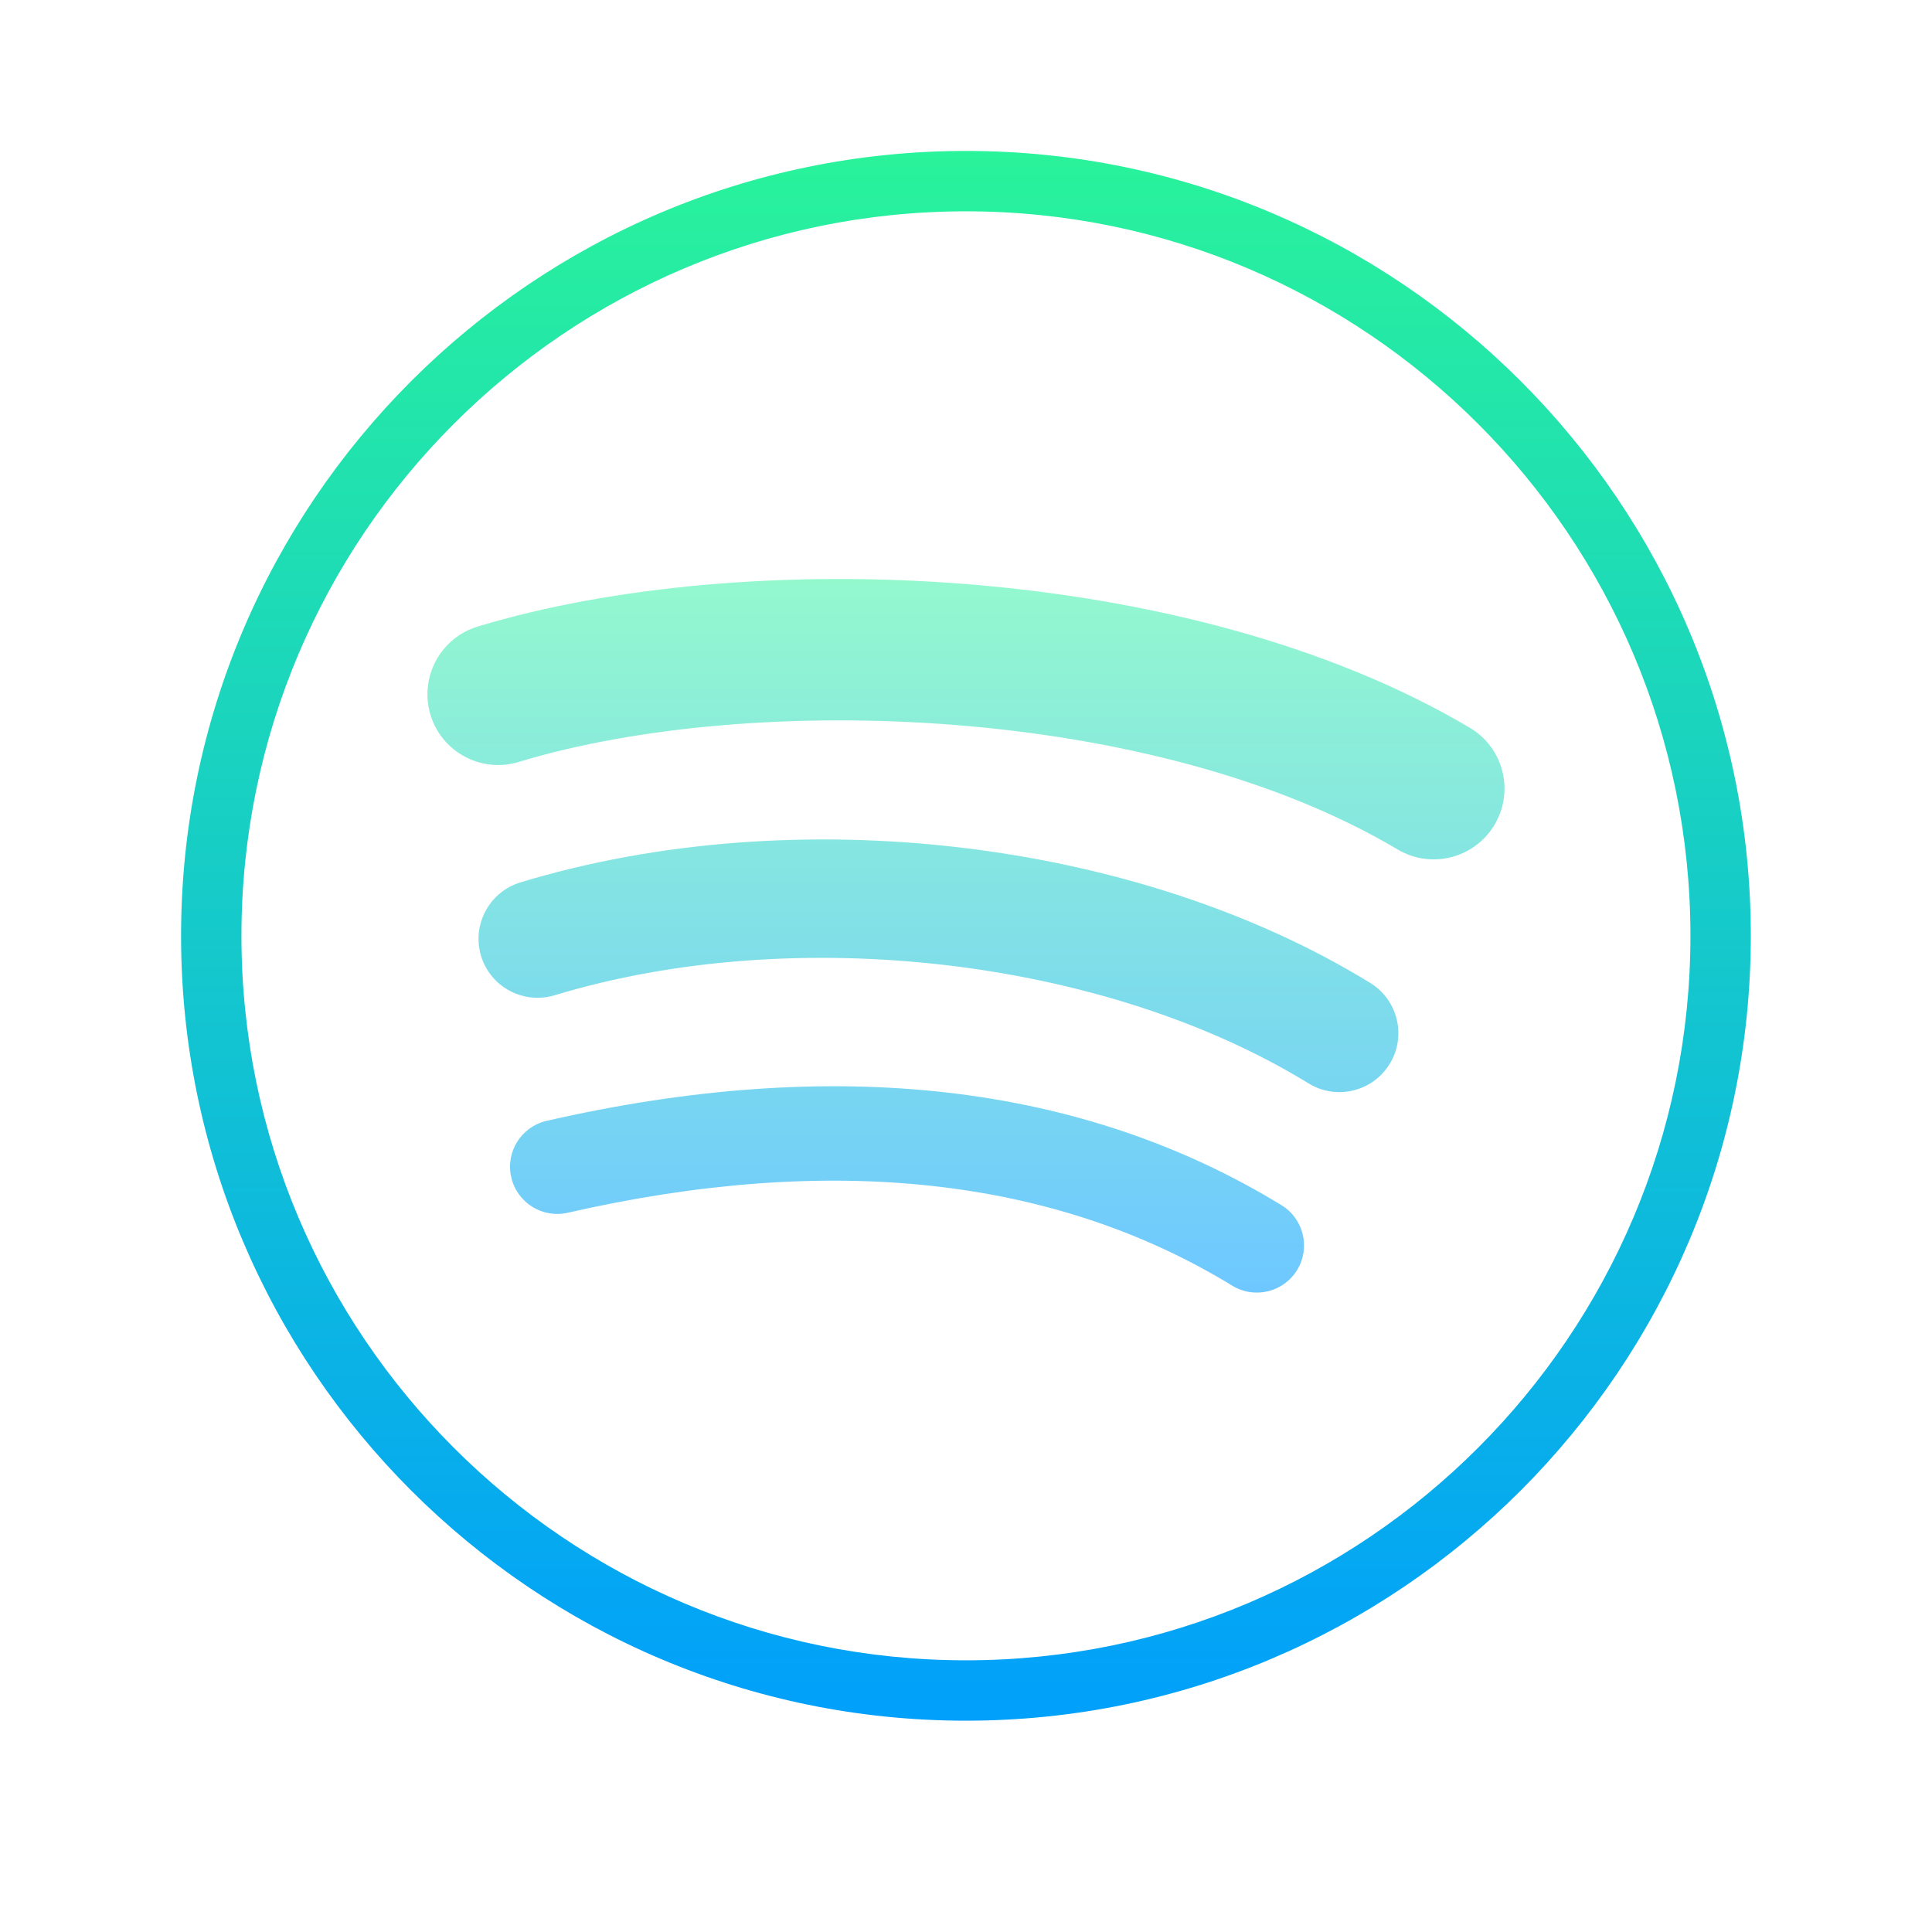
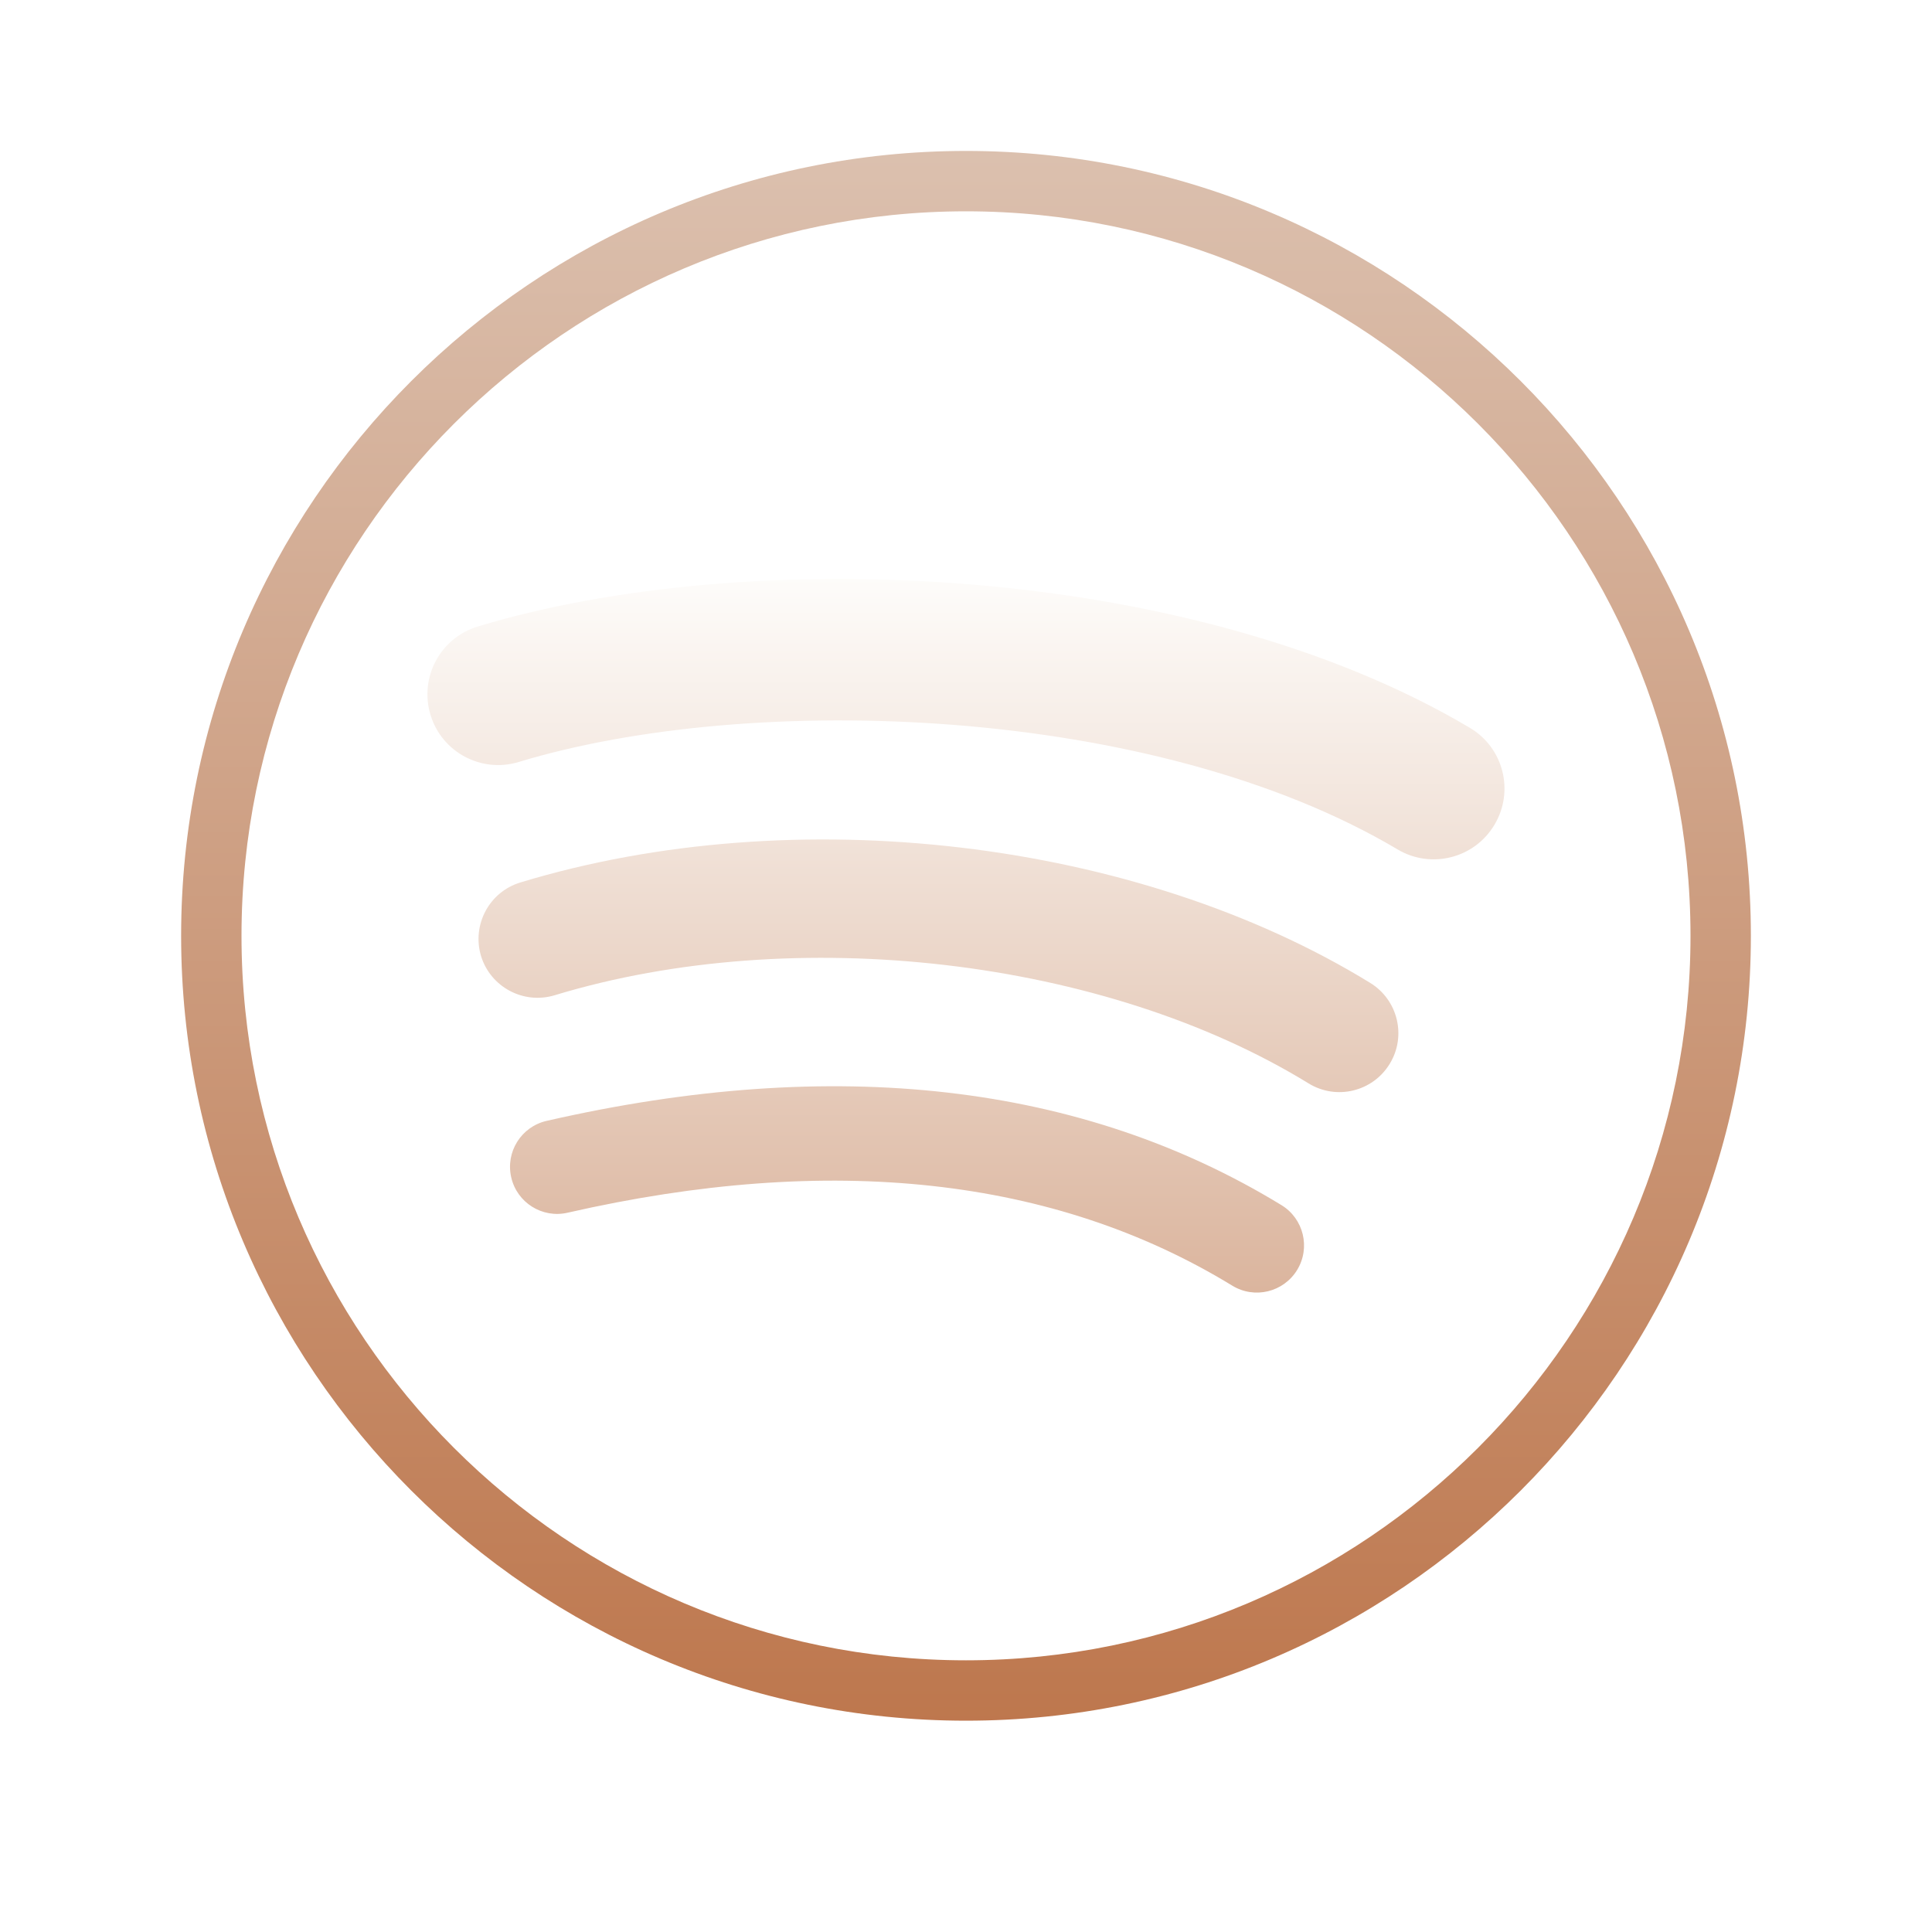
- <svg xmlns="http://www.w3.org/2000/svg" viewBox="0 0 128 128" width="128px" height="128px">
+ <svg xmlns="http://www.w3.org/2000/svg" viewBox="0 0 96 96" width="96px" height="96px">
  <defs>
-     <linearGradient id="linear0" gradientUnits="userSpaceOnUse" x1="83.549" y1="48.711" x2="83.549" y2="114.92" gradientTransform="matrix(0.744186,0,0,0.744186,0,0)">
-       <stop offset="0" style="stop-color:rgb(58.431%,98.039%,80%);stop-opacity:1;" />
-       <stop offset="1" style="stop-color:rgb(43.137%,78.431%,100%);stop-opacity:1;" />
+     <linearGradient id="linear0" gradientUnits="userSpaceOnUse" x1="83.549" y1="48.711" x2="83.549" y2="114.92" gradientTransform="matrix(0.55814,0,0,0.55814,0,0)">
+       <stop offset="0" style="stop-color:rgb(100%,100%,99.608%);stop-opacity:1;" />
+       <stop offset="1" style="stop-color:rgb(85.882%,70.98%,61.961%);stop-opacity:1;" />
    </linearGradient>
-     <linearGradient id="linear1" gradientUnits="userSpaceOnUse" x1="85.997" y1="48.711" x2="85.997" y2="114.92" gradientTransform="matrix(0.744186,0,0,0.744186,0,0)">
-       <stop offset="0" style="stop-color:rgb(58.431%,98.039%,80%);stop-opacity:1;" />
-       <stop offset="1" style="stop-color:rgb(43.137%,78.431%,100%);stop-opacity:1;" />
+     <linearGradient id="linear1" gradientUnits="userSpaceOnUse" x1="85.997" y1="48.711" x2="85.997" y2="114.92" gradientTransform="matrix(0.55814,0,0,0.55814,0,0)">
+       <stop offset="0" style="stop-color:rgb(100%,100%,99.608%);stop-opacity:1;" />
+       <stop offset="1" style="stop-color:rgb(85.882%,70.98%,61.961%);stop-opacity:1;" />
    </linearGradient>
-     <linearGradient id="linear2" gradientUnits="userSpaceOnUse" x1="80.749" y1="48.711" x2="80.749" y2="114.92" gradientTransform="matrix(0.744186,0,0,0.744186,0,0)">
-       <stop offset="0" style="stop-color:rgb(58.431%,98.039%,80%);stop-opacity:1;" />
-       <stop offset="1" style="stop-color:rgb(43.137%,78.431%,100%);stop-opacity:1;" />
+     <linearGradient id="linear2" gradientUnits="userSpaceOnUse" x1="80.749" y1="48.711" x2="80.749" y2="114.92" gradientTransform="matrix(0.55814,0,0,0.55814,0,0)">
+       <stop offset="0" style="stop-color:rgb(100%,100%,99.608%);stop-opacity:1;" />
+       <stop offset="1" style="stop-color:rgb(85.882%,70.98%,61.961%);stop-opacity:1;" />
    </linearGradient>
-     <linearGradient id="linear3" gradientUnits="userSpaceOnUse" x1="85.997" y1="9.742" x2="85.997" y2="155.596" gradientTransform="matrix(0.744186,0,0,0.744186,0,0)">
-       <stop offset="0" style="stop-color:rgb(16.471%,96.078%,59.608%);stop-opacity:1;" />
-       <stop offset="1" style="stop-color:rgb(0%,61.961%,99.216%);stop-opacity:1;" />
+     <linearGradient id="linear3" gradientUnits="userSpaceOnUse" x1="85.997" y1="9.742" x2="85.997" y2="155.596" gradientTransform="matrix(0.55814,0,0,0.55814,0,0)">
+       <stop offset="0" style="stop-color:rgb(86.275%,76.078%,69.412%);stop-opacity:1;" />
+       <stop offset="1" style="stop-color:rgb(74.118%,46.275%,29.804%);stop-opacity:1;" />
    </linearGradient>
  </defs>
-   <g id="surface3491602">
-     <path style=" stroke:none;fill-rule:nonzero;fill:url(#linear0);" d="M 90.781 65.121 C 75.312 55.613 52.684 52.938 34.477 58.461 C 32.414 59.09 31.25 61.27 31.871 63.336 C 32.5 65.398 34.684 66.562 36.75 65.938 C 52.688 61.102 73.223 63.5 86.695 71.777 C 88.531 72.906 90.938 72.332 92.066 70.492 C 93.199 68.656 92.621 66.25 90.781 65.121 " />
-     <path style=" stroke:none;fill-rule:nonzero;fill:url(#linear1);" d="M 97.383 48.219 C 78.781 37.18 49.352 36.137 31.645 41.512 C 29.168 42.266 27.773 44.883 28.52 47.359 C 29.27 49.836 31.891 51.234 34.367 50.48 C 49.789 45.801 76.438 46.684 92.594 56.277 C 94.816 57.602 97.695 56.867 99.02 54.637 C 100.34 52.418 99.613 49.539 97.383 48.219 " />
-     <path style=" stroke:none;fill-rule:nonzero;fill:url(#linear2);" d="M 84.898 79.844 C 71.688 71.773 55.312 69.891 36.219 74.258 C 34.535 74.641 33.484 76.316 33.871 77.996 C 34.254 79.68 35.93 80.73 37.609 80.348 C 55.059 76.363 69.871 77.984 81.641 85.18 C 83.113 86.078 85.035 85.617 85.938 84.141 C 86.836 82.668 86.371 80.742 84.898 79.844 " />
-     <path style=" stroke:none;fill-rule:nonzero;fill:url(#linear3);" d="M 63.996 114 C 35.324 114 11.996 90.676 11.996 62 C 11.996 33.324 35.324 10 63.996 10 C 92.672 10 115.996 33.324 115.996 62 C 115.996 90.676 92.672 114 63.996 114 Z M 63.996 14 C 37.531 14 15.996 35.535 15.996 62 C 15.996 88.465 37.531 110 63.996 110 C 90.465 110 111.996 88.465 111.996 62 C 111.996 35.535 90.465 14 63.996 14 Z M 63.996 14 " />
+   <g id="surface150690">
+     <path style=" stroke:none;fill-rule:nonzero;fill:url(#linear0);" d="M 68.086 48.84 C 56.484 41.711 39.512 39.703 25.859 43.848 C 24.312 44.316 23.438 45.949 23.902 47.504 C 24.375 49.047 26.012 49.922 27.562 49.453 C 39.516 45.824 54.918 47.625 65.02 53.832 C 66.398 54.68 68.203 54.25 69.051 52.867 C 69.898 51.492 69.465 49.688 68.086 48.84 " />
+     <path style=" stroke:none;fill-rule:nonzero;fill:url(#linear1);" d="M 73.035 36.164 C 59.086 27.883 37.012 27.102 23.734 31.133 C 21.875 31.699 20.828 33.66 21.391 35.52 C 21.953 37.379 23.918 38.426 25.773 37.863 C 37.344 34.352 57.328 35.012 69.445 42.207 C 71.113 43.199 73.273 42.648 74.262 40.977 C 75.254 39.312 74.711 37.156 73.035 36.164 " />
+     <path style=" stroke:none;fill-rule:nonzero;fill:url(#linear2);" d="M 63.676 59.883 C 53.766 53.828 41.484 52.418 27.164 55.695 C 25.902 55.98 25.113 57.238 25.402 58.5 C 25.688 59.758 26.945 60.551 28.207 60.258 C 41.293 57.273 52.402 58.488 61.23 63.883 C 62.336 64.559 63.777 64.211 64.453 63.105 C 65.129 62 64.777 60.555 63.676 59.883 " />
+     <path style=" stroke:none;fill-rule:nonzero;fill:url(#linear3);" d="M 48 85.5 C 26.492 85.5 9 68.004 9 46.5 C 9 24.996 26.492 7.5 48 7.5 C 69.504 7.5 87 24.996 87 46.5 C 87 68.004 69.504 85.5 48 85.5 Z M 48 10.5 C 28.148 10.5 12 26.652 12 46.5 C 12 66.348 28.148 82.5 48 82.5 C 67.848 82.5 84 66.348 84 46.5 C 84 26.652 67.848 10.5 48 10.5 Z M 48 10.5 " />
  </g>
</svg>
